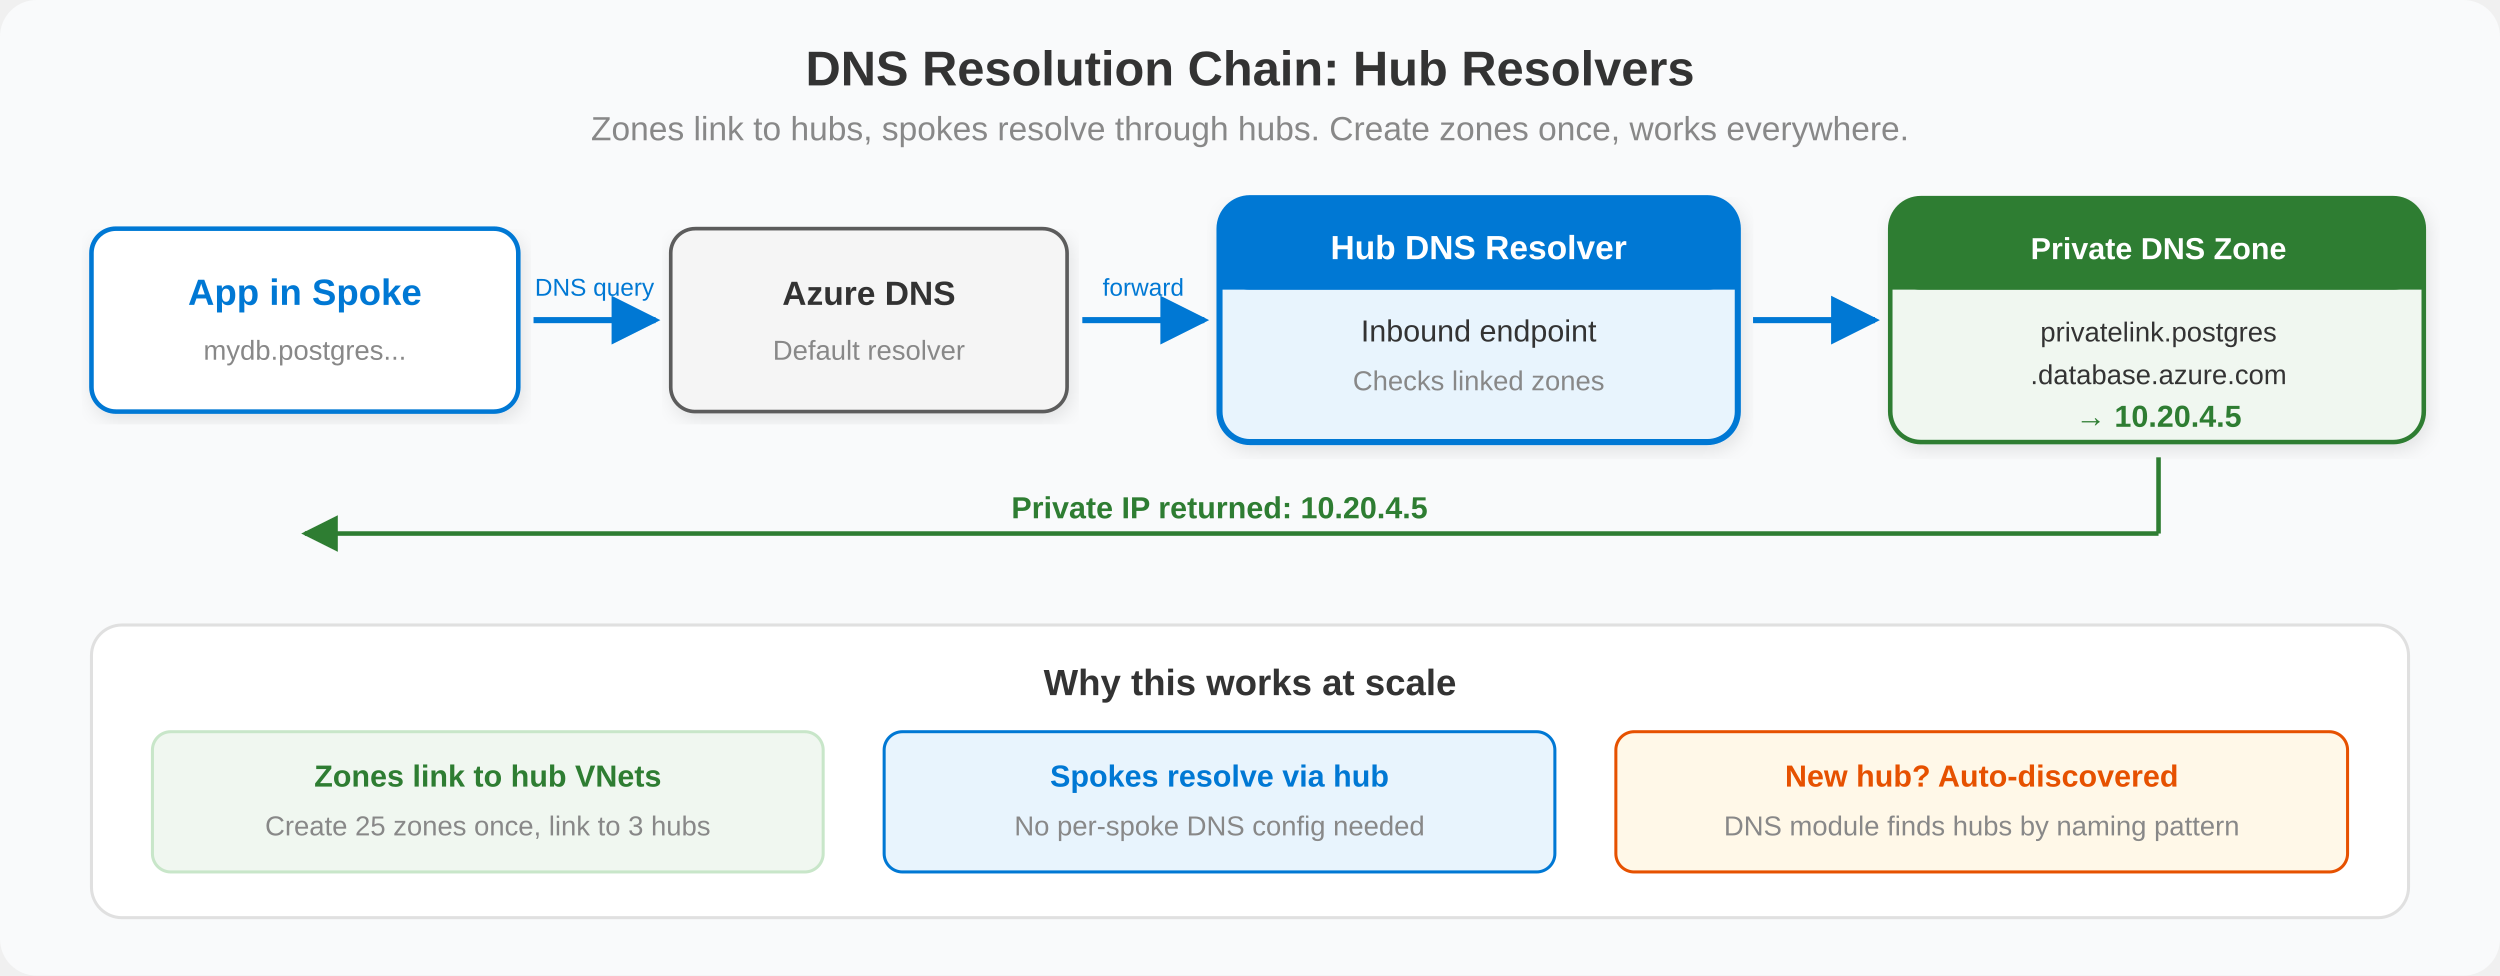
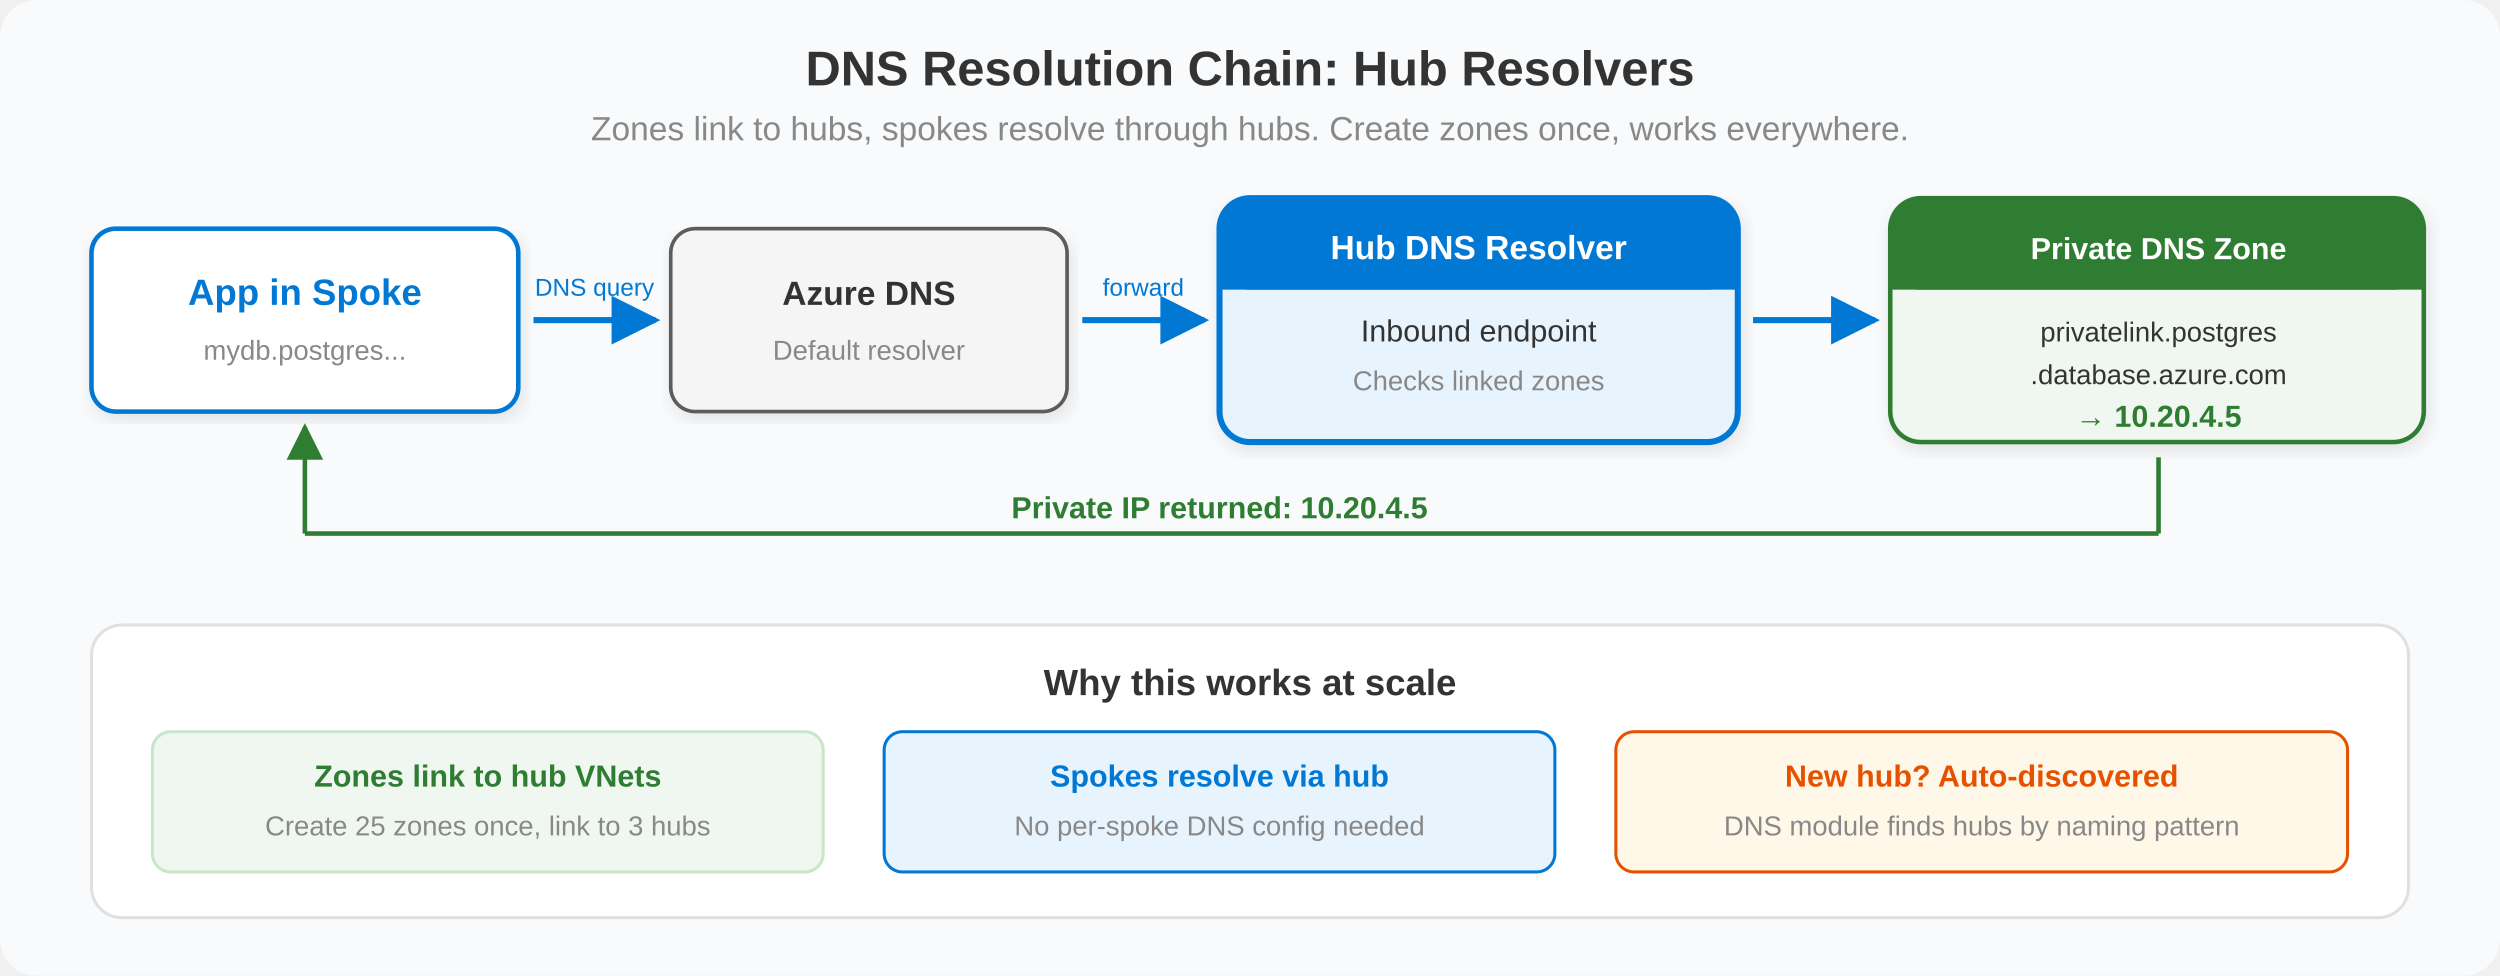
<svg xmlns="http://www.w3.org/2000/svg" viewBox="0 0 820 320" font-family="Segoe UI, Arial, sans-serif">
  <defs>
    <filter id="shadow" x="-3%" y="-3%" width="106%" height="110%">
      <feDropShadow dx="1" dy="2" stdDeviation="3" flood-color="#00000018" />
    </filter>
    <marker id="arrow" viewBox="0 0 10 10" refX="9" refY="5" markerWidth="8" markerHeight="8" orient="auto">
      <path d="M 0 0 L 10 5 L 0 10 z" fill="#0078d4" />
    </marker>
    <marker id="arrowG" viewBox="0 0 10 10" refX="9" refY="5" markerWidth="8" markerHeight="8" orient="auto">
      <path d="M 0 0 L 10 5 L 0 10 z" fill="#2e7d32" />
    </marker>
  </defs>
  <rect width="820" height="320" rx="12" fill="#f9fafb" />
  <text x="410" y="28" text-anchor="middle" fill="#333" font-size="16" font-weight="700">DNS Resolution Chain: Hub Resolvers</text>
  <text x="410" y="46" text-anchor="middle" fill="#888" font-size="11">Zones link to hubs, spokes resolve through hubs. Create zones once, works everywhere.</text>
  <g filter="url(#shadow)">
    <rect x="30" y="75" width="140" height="60" rx="8" fill="#fff" stroke="#0078d4" stroke-width="1.5" />
    <text x="100" y="100" text-anchor="middle" fill="#0078d4" font-size="12" font-weight="700">App in Spoke</text>
    <text x="100" y="118" text-anchor="middle" fill="#888" font-size="9">mydb.postgres...</text>
  </g>
  <line x1="175" y1="105" x2="215" y2="105" stroke="#0078d4" stroke-width="2" marker-end="url(#arrow)" />
  <text x="195" y="97" text-anchor="middle" fill="#0078d4" font-size="8">DNS query</text>
  <g filter="url(#shadow)">
    <rect x="220" y="75" width="130" height="60" rx="8" fill="#f5f5f5" stroke="#5c5c5c" stroke-width="1.2" />
    <text x="285" y="100" text-anchor="middle" fill="#333" font-size="11" font-weight="600">Azure DNS</text>
    <text x="285" y="118" text-anchor="middle" fill="#888" font-size="9">Default resolver</text>
  </g>
  <line x1="355" y1="105" x2="395" y2="105" stroke="#0078d4" stroke-width="2" marker-end="url(#arrow)" />
  <text x="375" y="97" text-anchor="middle" fill="#0078d4" font-size="8">forward</text>
  <g filter="url(#shadow)">
    <rect x="400" y="65" width="170" height="80" rx="10" fill="#e8f4fd" stroke="#0078d4" stroke-width="2" />
    <rect x="400" y="65" width="170" height="30" rx="10" fill="#0078d4" />
    <rect x="400" y="81" width="170" height="14" fill="#0078d4" />
    <text x="485" y="85" text-anchor="middle" fill="#fff" font-size="11" font-weight="700">Hub DNS Resolver</text>
  </g>
  <text x="485" y="112" text-anchor="middle" fill="#333" font-size="10">Inbound endpoint</text>
  <text x="485" y="128" text-anchor="middle" fill="#888" font-size="9">Checks linked zones</text>
  <line x1="575" y1="105" x2="615" y2="105" stroke="#0078d4" stroke-width="2" marker-end="url(#arrow)" />
  <g filter="url(#shadow)">
    <rect x="620" y="65" width="175" height="80" rx="10" fill="#f0f7f0" stroke="#2e7d32" stroke-width="1.5" />
    <rect x="620" y="65" width="175" height="30" rx="10" fill="#2e7d32" />
    <rect x="620" y="81" width="175" height="14" fill="#2e7d32" />
    <text x="708" y="85" text-anchor="middle" fill="#fff" font-size="10" font-weight="700">Private DNS Zone</text>
  </g>
  <text x="708" y="112" text-anchor="middle" fill="#333" font-size="9">privatelink.postgres</text>
  <text x="708" y="126" text-anchor="middle" fill="#333" font-size="9">.database.azure.com</text>
  <text x="708" y="140" text-anchor="middle" fill="#2e7d32" font-size="10" font-weight="600">→ 10.20.4.5</text>
  <line x1="708" y1="150" x2="708" y2="175" stroke="#2e7d32" stroke-width="1.5" />
-   <line x1="708" y1="175" x2="100" y2="175" stroke="#2e7d32" stroke-width="1.5" marker-end="url(#arrowG)" />
+   <line x1="708" y1="175" x2="100" y2="175" stroke="#2e7d32" stroke-width="1.5" />
+   <line x1="100" y1="175" x2="100" y2="140" stroke="#2e7d32" stroke-width="1.5" marker-end="url(#arrowG)" />
  <text x="400" y="170" text-anchor="middle" fill="#2e7d32" font-size="10" font-weight="600">Private IP returned: 10.20.4.5</text>
  <rect x="30" y="205" width="760" height="96" rx="10" fill="#fff" stroke="#e0e0e0" stroke-width="1" />
  <text x="410" y="228" text-anchor="middle" fill="#333" font-size="12" font-weight="700">Why this works at scale</text>
  <rect x="50" y="240" width="220" height="46" rx="6" fill="#f0f7f0" stroke="#c8e6c9" stroke-width="1" />
  <text x="160" y="258" text-anchor="middle" fill="#2e7d32" font-size="10" font-weight="600">Zones link to hub VNets</text>
  <text x="160" y="274" text-anchor="middle" fill="#888" font-size="9">Create 25 zones once, link to 3 hubs</text>
  <rect x="290" y="240" width="220" height="46" rx="6" fill="#e8f4fd" stroke="#0078d4" stroke-width="1" />
  <text x="400" y="258" text-anchor="middle" fill="#0078d4" font-size="10" font-weight="600">Spokes resolve via hub</text>
  <text x="400" y="274" text-anchor="middle" fill="#888" font-size="9">No per-spoke DNS config needed</text>
  <rect x="530" y="240" width="240" height="46" rx="6" fill="#fff8e8" stroke="#e65100" stroke-width="1" />
  <text x="650" y="258" text-anchor="middle" fill="#e65100" font-size="10" font-weight="600">New hub? Auto-discovered</text>
  <text x="650" y="274" text-anchor="middle" fill="#888" font-size="9">DNS module finds hubs by naming pattern</text>
</svg>
